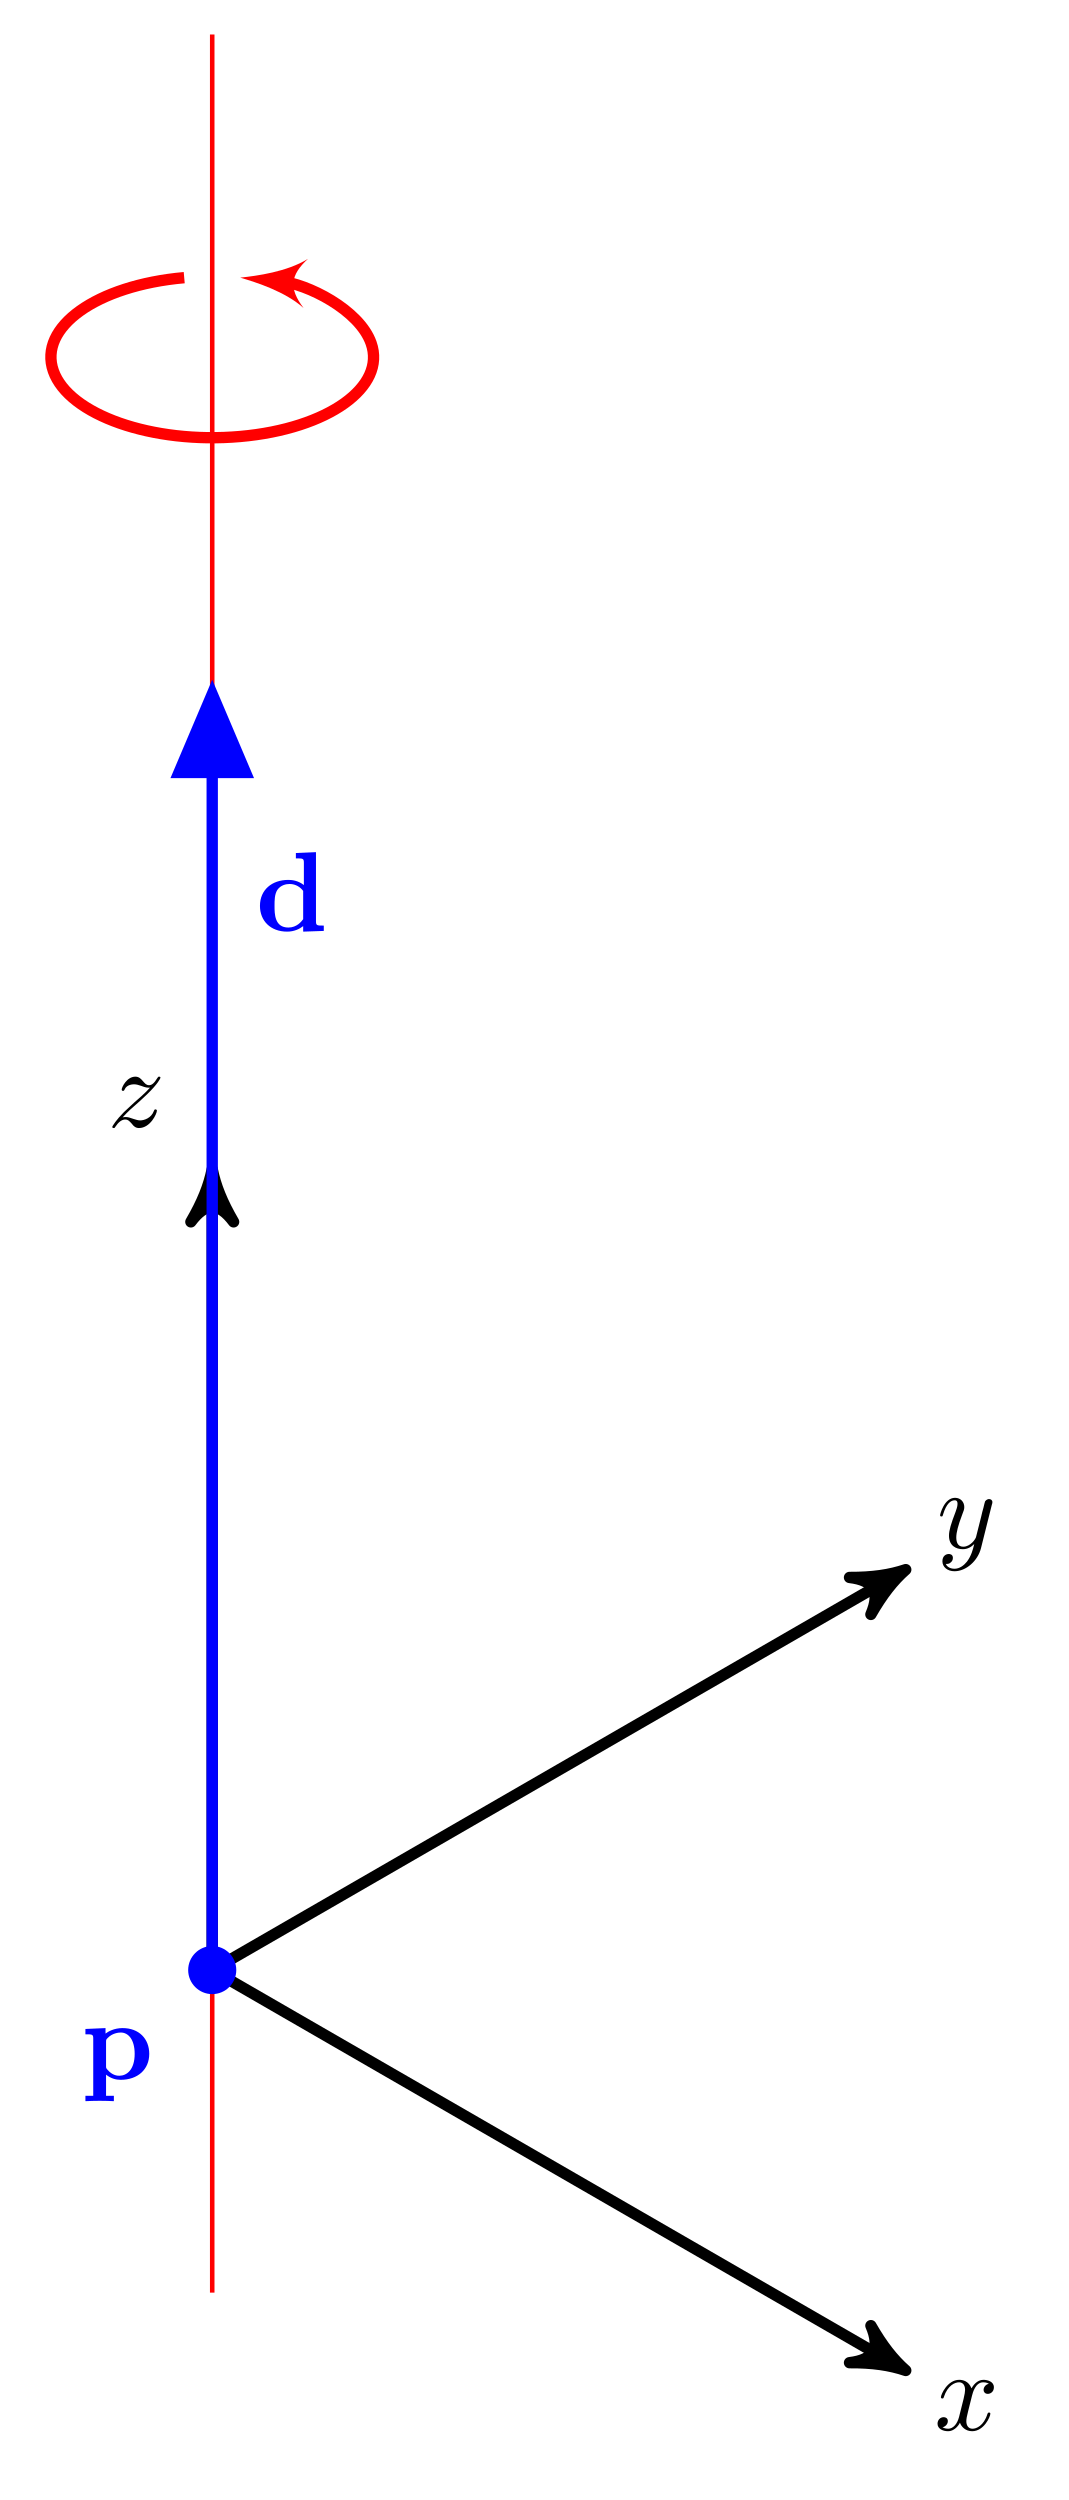
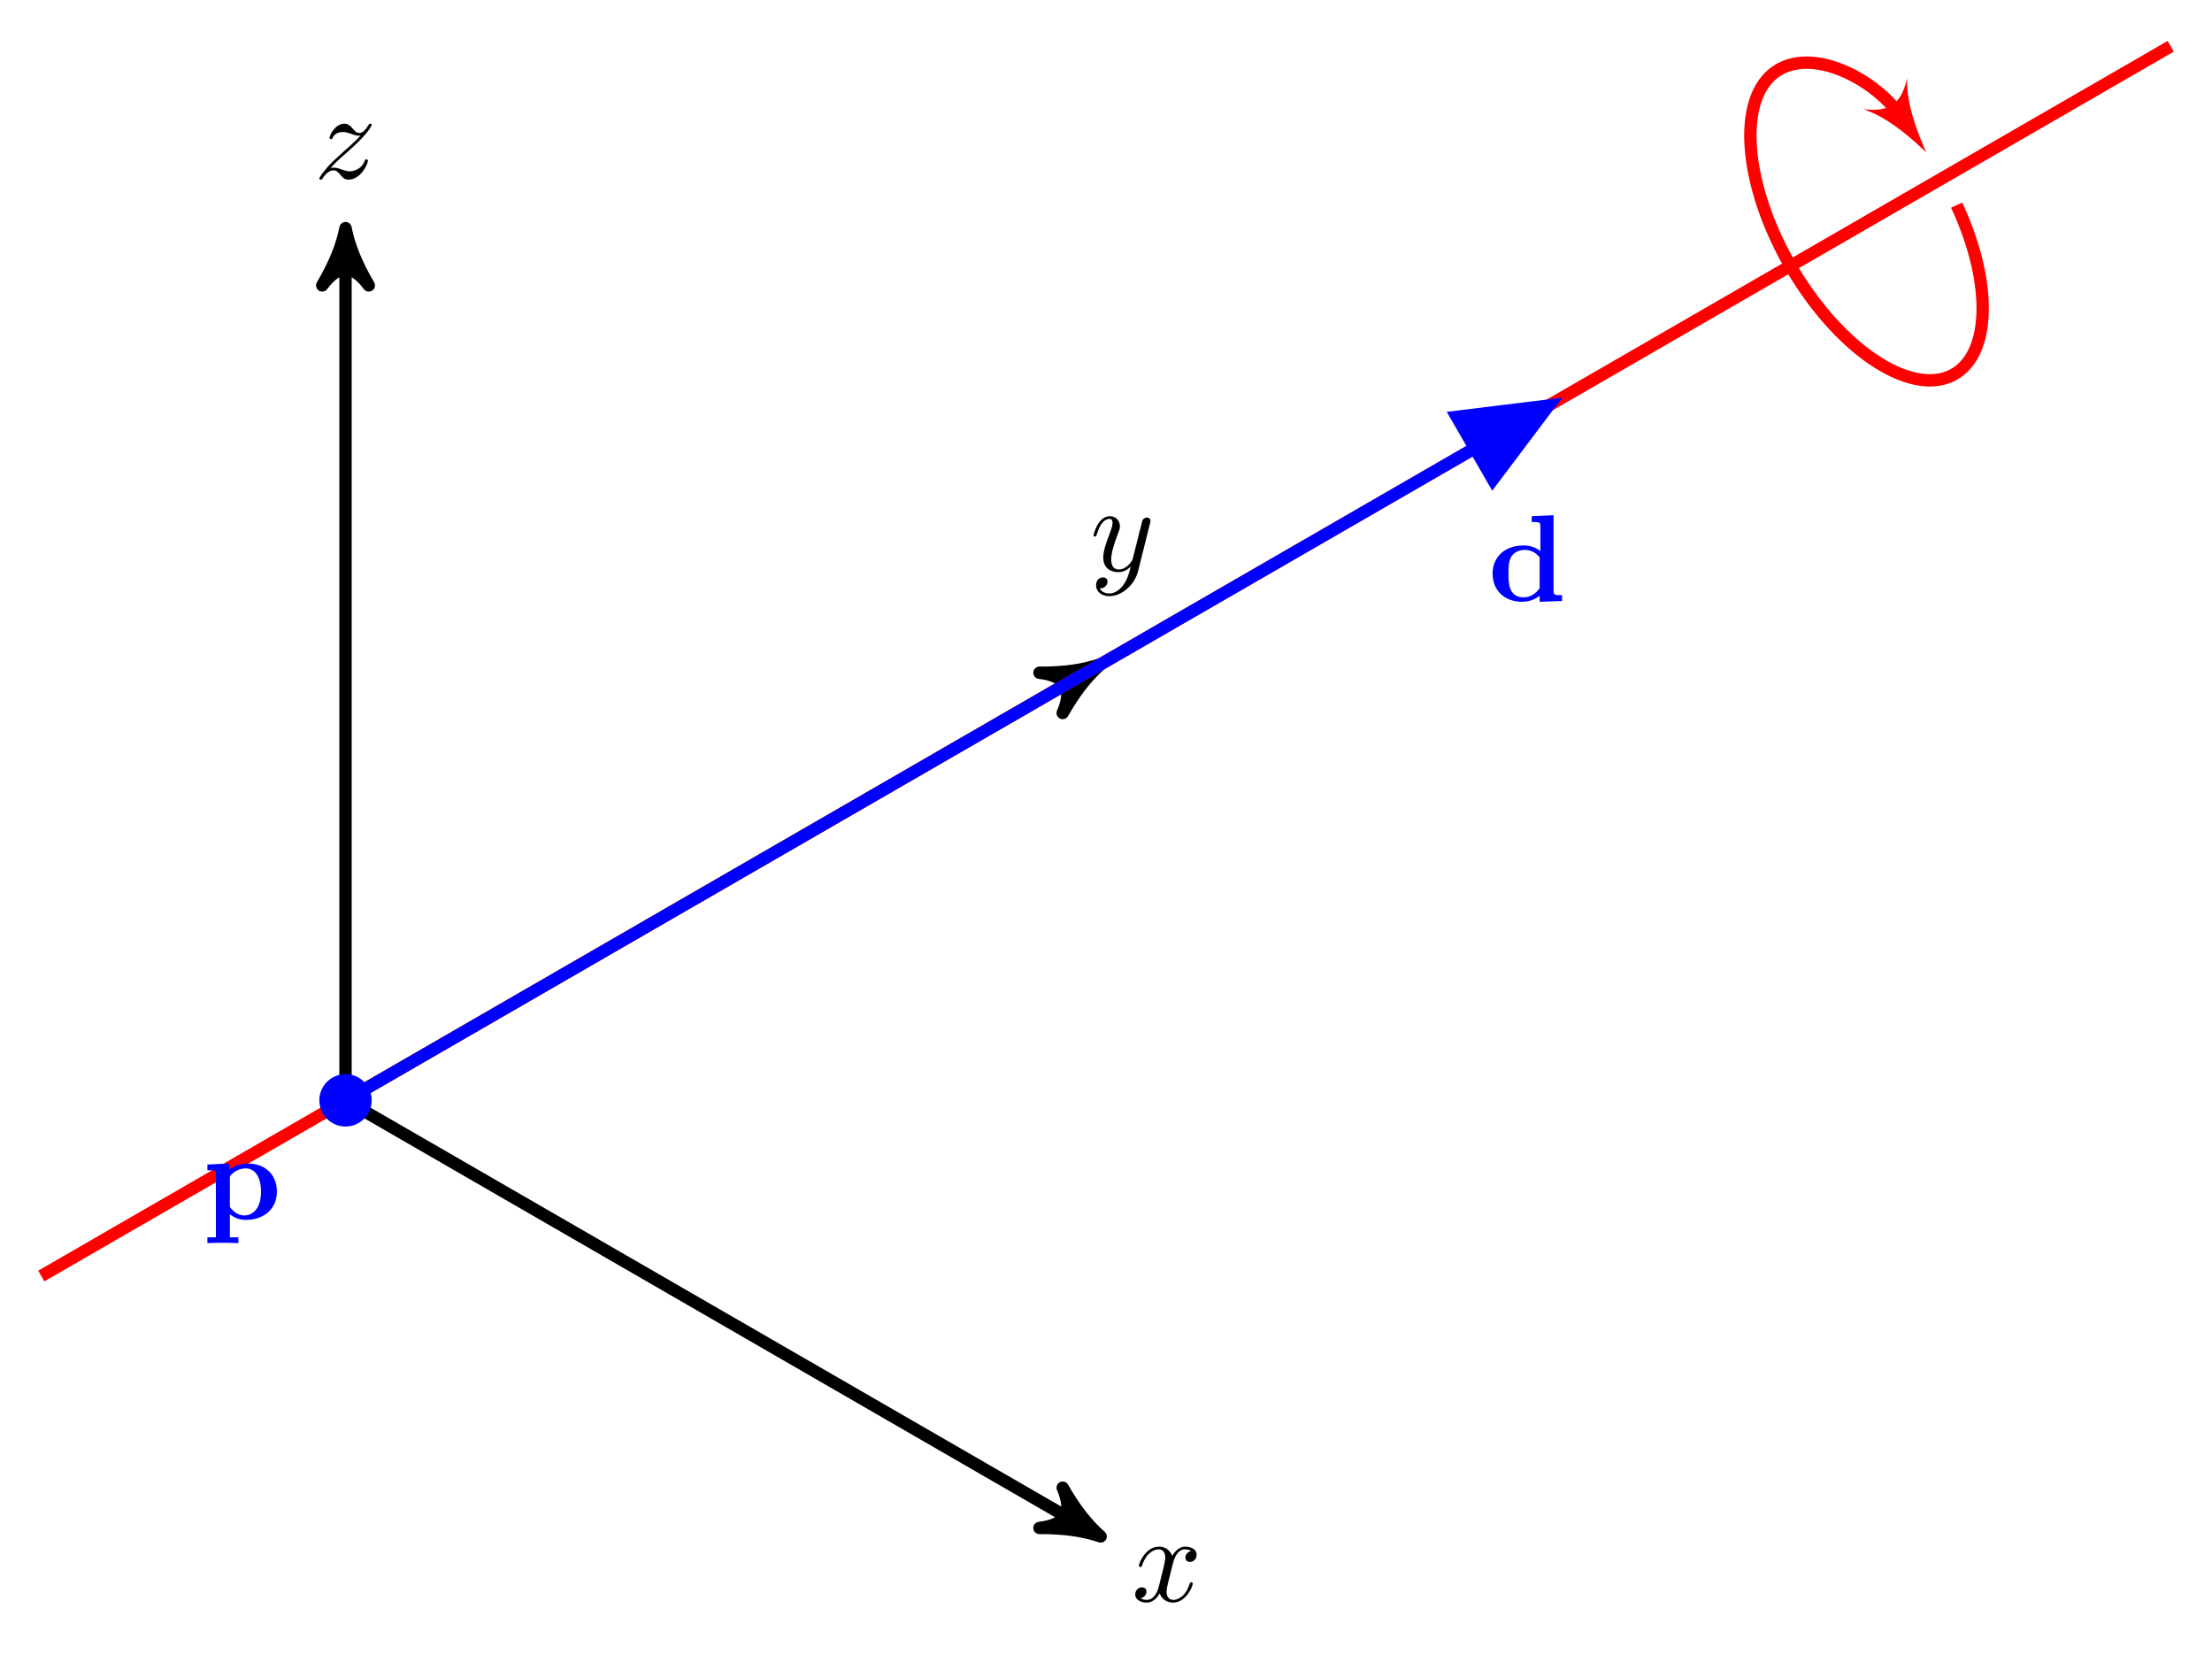
- <svg xmlns="http://www.w3.org/2000/svg" xmlns:xlink="http://www.w3.org/1999/xlink" width="93.933pt" height="219.679pt" viewBox="0 0 93.933 219.679" version="1.1">
+ <svg xmlns="http://www.w3.org/2000/svg" xmlns:xlink="http://www.w3.org/1999/xlink" width="178.507pt" height="135.342pt" viewBox="0 0 178.507 135.342" version="1.1">
  <defs>
    <g>
      <symbol overflow="visible" id="glyph0-0">
        <path style="stroke:none;" d="" />
      </symbol>
      <symbol overflow="visible" id="glyph0-1">
        <path style="stroke:none;" d="M 3.328 -3.016 C 3.391 -3.266 3.625 -4.188 4.312 -4.188 C 4.359 -4.188 4.609 -4.188 4.812 -4.062 C 4.531 -4 4.344 -3.766 4.344 -3.516 C 4.344 -3.359 4.453 -3.172 4.719 -3.172 C 4.938 -3.172 5.25 -3.344 5.25 -3.75 C 5.25 -4.266 4.672 -4.406 4.328 -4.406 C 3.75 -4.406 3.406 -3.875 3.281 -3.656 C 3.031 -4.312 2.5 -4.406 2.203 -4.406 C 1.172 -4.406 0.594 -3.125 0.594 -2.875 C 0.594 -2.766 0.703 -2.766 0.719 -2.766 C 0.797 -2.766 0.828 -2.797 0.844 -2.875 C 1.188 -3.938 1.844 -4.188 2.188 -4.188 C 2.375 -4.188 2.719 -4.094 2.719 -3.516 C 2.719 -3.203 2.547 -2.547 2.188 -1.141 C 2.031 -0.531 1.672 -0.109 1.234 -0.109 C 1.172 -0.109 0.953 -0.109 0.734 -0.234 C 0.984 -0.297 1.203 -0.5 1.203 -0.781 C 1.203 -1.047 0.984 -1.125 0.844 -1.125 C 0.531 -1.125 0.297 -0.875 0.297 -0.547 C 0.297 -0.094 0.781 0.109 1.219 0.109 C 1.891 0.109 2.25 -0.594 2.266 -0.641 C 2.391 -0.281 2.75 0.109 3.344 0.109 C 4.375 0.109 4.938 -1.172 4.938 -1.422 C 4.938 -1.531 4.859 -1.531 4.828 -1.531 C 4.734 -1.531 4.719 -1.484 4.688 -1.422 C 4.359 -0.344 3.688 -0.109 3.375 -0.109 C 2.984 -0.109 2.828 -0.422 2.828 -0.766 C 2.828 -0.984 2.875 -1.203 2.984 -1.641 Z M 3.328 -3.016 " />
      </symbol>
      <symbol overflow="visible" id="glyph0-2">
        <path style="stroke:none;" d="M 4.844 -3.797 C 4.891 -3.938 4.891 -3.953 4.891 -4.031 C 4.891 -4.203 4.75 -4.297 4.594 -4.297 C 4.5 -4.297 4.344 -4.234 4.25 -4.094 C 4.234 -4.031 4.141 -3.734 4.109 -3.547 C 4.031 -3.297 3.969 -3.016 3.906 -2.75 L 3.453 -0.953 C 3.422 -0.812 2.984 -0.109 2.328 -0.109 C 1.828 -0.109 1.719 -0.547 1.719 -0.922 C 1.719 -1.375 1.891 -2 2.219 -2.875 C 2.375 -3.281 2.422 -3.391 2.422 -3.594 C 2.422 -4.031 2.109 -4.406 1.609 -4.406 C 0.656 -4.406 0.297 -2.953 0.297 -2.875 C 0.297 -2.766 0.391 -2.766 0.406 -2.766 C 0.516 -2.766 0.516 -2.797 0.562 -2.953 C 0.844 -3.891 1.234 -4.188 1.578 -4.188 C 1.656 -4.188 1.828 -4.188 1.828 -3.875 C 1.828 -3.625 1.719 -3.359 1.656 -3.172 C 1.25 -2.109 1.078 -1.547 1.078 -1.078 C 1.078 -0.188 1.703 0.109 2.297 0.109 C 2.688 0.109 3.016 -0.062 3.297 -0.344 C 3.172 0.172 3.047 0.672 2.656 1.203 C 2.391 1.531 2.016 1.828 1.562 1.828 C 1.422 1.828 0.969 1.797 0.797 1.406 C 0.953 1.406 1.094 1.406 1.219 1.281 C 1.328 1.203 1.422 1.062 1.422 0.875 C 1.422 0.562 1.156 0.531 1.062 0.531 C 0.828 0.531 0.5 0.688 0.5 1.172 C 0.5 1.672 0.938 2.047 1.562 2.047 C 2.578 2.047 3.609 1.141 3.891 0.016 Z M 4.844 -3.797 " />
      </symbol>
      <symbol overflow="visible" id="glyph0-3">
        <path style="stroke:none;" d="M 1.328 -0.828 C 1.859 -1.406 2.156 -1.656 2.516 -1.969 C 2.516 -1.969 3.125 -2.5 3.484 -2.859 C 4.438 -3.781 4.656 -4.266 4.656 -4.312 C 4.656 -4.406 4.562 -4.406 4.547 -4.406 C 4.469 -4.406 4.453 -4.391 4.391 -4.297 C 4.094 -3.812 3.891 -3.656 3.656 -3.656 C 3.406 -3.656 3.297 -3.812 3.141 -3.984 C 2.953 -4.203 2.781 -4.406 2.453 -4.406 C 1.703 -4.406 1.25 -3.484 1.25 -3.266 C 1.25 -3.219 1.281 -3.156 1.359 -3.156 C 1.453 -3.156 1.469 -3.203 1.5 -3.266 C 1.688 -3.734 2.266 -3.734 2.344 -3.734 C 2.547 -3.734 2.734 -3.672 2.969 -3.594 C 3.375 -3.438 3.484 -3.438 3.734 -3.438 C 3.375 -3.016 2.547 -2.297 2.359 -2.141 L 1.453 -1.297 C 0.781 -0.625 0.422 -0.062 0.422 0.016 C 0.422 0.109 0.531 0.109 0.547 0.109 C 0.625 0.109 0.641 0.094 0.703 -0.016 C 0.938 -0.375 1.234 -0.641 1.562 -0.641 C 1.781 -0.641 1.891 -0.547 2.141 -0.266 C 2.297 -0.047 2.484 0.109 2.766 0.109 C 3.766 0.109 4.344 -1.156 4.344 -1.422 C 4.344 -1.469 4.297 -1.531 4.219 -1.531 C 4.125 -1.531 4.109 -1.469 4.078 -1.391 C 3.844 -0.75 3.203 -0.562 2.875 -0.562 C 2.688 -0.562 2.5 -0.625 2.297 -0.688 C 1.953 -0.812 1.797 -0.859 1.594 -0.859 C 1.578 -0.859 1.422 -0.859 1.328 -0.828 Z M 1.328 -0.828 " />
      </symbol>
      <symbol overflow="visible" id="glyph1-0">
        <path style="stroke:none;" d="" />
      </symbol>
      <symbol overflow="visible" id="glyph1-1">
        <path style="stroke:none;" d="M 4.172 -0.422 L 4.172 0.062 L 5.984 0 L 5.984 -0.469 C 5.375 -0.469 5.297 -0.469 5.297 -0.859 L 5.297 -6.922 L 3.531 -6.844 L 3.531 -6.375 C 4.156 -6.375 4.234 -6.375 4.234 -5.984 L 4.234 -4.031 C 3.734 -4.422 3.203 -4.484 2.875 -4.484 C 1.422 -4.484 0.375 -3.609 0.375 -2.203 C 0.375 -0.891 1.297 0.062 2.766 0.062 C 3.375 0.062 3.859 -0.172 4.172 -0.422 Z M 4.172 -3.516 L 4.172 -1.031 C 4.031 -0.844 3.625 -0.297 2.875 -0.297 C 1.656 -0.297 1.656 -1.5 1.656 -2.203 C 1.656 -2.688 1.656 -3.219 1.906 -3.609 C 2.203 -4.031 2.672 -4.125 2.984 -4.125 C 3.547 -4.125 3.953 -3.812 4.172 -3.516 Z M 4.172 -3.516 " />
      </symbol>
      <symbol overflow="visible" id="glyph1-2">
        <path style="stroke:none;" d="M 2.188 -3.281 C 2.188 -3.469 2.203 -3.484 2.344 -3.625 C 2.734 -4.031 3.266 -4.094 3.484 -4.094 C 4.141 -4.094 4.703 -3.484 4.703 -2.219 C 4.703 -0.812 4 -0.297 3.359 -0.297 C 3.219 -0.297 2.75 -0.297 2.297 -0.844 C 2.188 -0.969 2.188 -0.984 2.188 -1.172 Z M 2.188 -0.391 C 2.625 -0.047 3.062 0.062 3.469 0.062 C 4.969 0.062 5.984 -0.844 5.984 -2.219 C 5.984 -3.547 5.078 -4.484 3.641 -4.484 C 2.891 -4.484 2.359 -4.172 2.141 -4 L 2.141 -4.484 L 0.375 -4.406 L 0.375 -3.938 C 0.984 -3.938 1.062 -3.938 1.062 -3.562 L 1.062 1.469 L 0.375 1.469 L 0.375 1.938 C 0.641 1.922 1.25 1.906 1.625 1.906 C 2.016 1.906 2.609 1.922 2.875 1.938 L 2.875 1.469 L 2.188 1.469 Z M 2.188 -0.391 " />
      </symbol>
    </g>
    <clipPath id="clip1">
-       <path d="M 4 159 L 93 159 L 93 219.68 L 4 219.68 Z M 4 159 " />
+       <path d="M 13 74 L 102 74 L 102 135.344 L 13 135.344 Z M 13 74 " />
+     </clipPath>
+     <clipPath id="clip2">
+       <path d="M 0 0 L 178.508 0 L 178.508 118 L 0 118 Z M 0 0 " />
    </clipPath>
  </defs>
  <g id="surface1">
    <g clip-path="url(#clip1)" clip-rule="nonzero">
-       <path style="fill:none;stroke-width:0.996;stroke-linecap:butt;stroke-linejoin:miter;stroke:rgb(0%,0%,0%);stroke-opacity:1;stroke-miterlimit:10;" d="M -0.002 -0.001 L 59.94 -34.607 " transform="matrix(1,0,0,-1,18.65,173.112)" />
+       <path style="fill:none;stroke-width:0.996;stroke-linecap:butt;stroke-linejoin:miter;stroke:rgb(0%,0%,0%);stroke-opacity:1;stroke-miterlimit:10;" d="M 0.001 0.002 L 59.942 -34.608 " transform="matrix(1,0,0,-1,27.882,88.775)" />
    </g>
-     <path style="fill-rule:nonzero;fill:rgb(0%,0%,0%);fill-opacity:1;stroke-width:0.996;stroke-linecap:butt;stroke-linejoin:round;stroke:rgb(0%,0%,0%);stroke-opacity:1;stroke-miterlimit:10;" d="M 1.155 -0.001 C -0.289 0.288 -1.733 0.867 -3.466 1.878 C -1.733 0.578 -1.734 -0.577 -3.467 -1.88 C -1.734 -0.866 -0.289 -0.289 1.155 -0.001 Z M 1.155 -0.001 " transform="matrix(0.86601,0.49998,0.49998,-0.86601,78.59055,207.7186)" />
+     <path style="fill-rule:nonzero;fill:rgb(0%,0%,0%);fill-opacity:1;stroke-width:0.996;stroke-linecap:butt;stroke-linejoin:round;stroke:rgb(0%,0%,0%);stroke-opacity:1;stroke-miterlimit:10;" d="M 1.157 -0.001 C -0.287 0.289 -1.733 0.865 -3.467 1.876 C -1.734 0.576 -1.734 -0.579 -3.466 -1.876 C -1.735 -0.867 -0.287 -0.289 1.157 -0.001 Z M 1.157 -0.001 " transform="matrix(0.86601,0.49998,0.49998,-0.86601,87.82255,123.3816)" />
    <g style="fill:rgb(0%,0%,0%);fill-opacity:1;">
-       <use xlink:href="#glyph0-1" x="82.085" y="213.525" />
+       <use xlink:href="#glyph0-1" x="91.316" y="129.188" />
    </g>
-     <path style="fill:none;stroke-width:0.996;stroke-linecap:butt;stroke-linejoin:miter;stroke:rgb(0%,0%,0%);stroke-opacity:1;stroke-miterlimit:10;" d="M -0.002 -0.001 L 59.94 34.608 " transform="matrix(1,0,0,-1,18.65,173.112)" />
-     <path style="fill-rule:nonzero;fill:rgb(0%,0%,0%);fill-opacity:1;stroke-width:0.996;stroke-linecap:butt;stroke-linejoin:round;stroke:rgb(0%,0%,0%);stroke-opacity:1;stroke-miterlimit:10;" d="M 1.155 0.002 C -0.289 0.29 -1.733 0.867 -3.468 1.878 C -1.733 0.578 -1.732 -0.577 -3.466 -1.876 C -1.732 -0.866 -0.288 -0.287 1.155 0.002 Z M 1.155 0.002 " transform="matrix(0.86601,-0.49998,-0.49998,-0.86601,78.59055,138.5054)" />
+     <path style="fill:none;stroke-width:0.996;stroke-linecap:butt;stroke-linejoin:miter;stroke:rgb(0%,0%,0%);stroke-opacity:1;stroke-miterlimit:10;" d="M 0.001 0.002 L 59.942 34.607 " transform="matrix(1,0,0,-1,27.882,88.775)" />
+     <path style="fill-rule:nonzero;fill:rgb(0%,0%,0%);fill-opacity:1;stroke-width:0.996;stroke-linecap:butt;stroke-linejoin:round;stroke:rgb(0%,0%,0%);stroke-opacity:1;stroke-miterlimit:10;" d="M 1.157 0 C -0.287 0.288 -1.735 0.867 -3.466 1.876 C -1.735 0.578 -1.734 -0.577 -3.468 -1.877 C -1.734 -0.866 -0.287 -0.289 1.157 0 Z M 1.157 0 " transform="matrix(0.86601,-0.49998,-0.49998,-0.86601,87.82255,54.16839)" />
    <g style="fill:rgb(0%,0%,0%);fill-opacity:1;">
-       <use xlink:href="#glyph0-2" x="82.311" y="136.021" />
+       <use xlink:href="#glyph0-2" x="87.954" y="46.053" />
    </g>
-     <path style="fill:none;stroke-width:0.996;stroke-linecap:butt;stroke-linejoin:miter;stroke:rgb(0%,0%,0%);stroke-opacity:1;stroke-miterlimit:10;" d="M -0.002 -0.001 L -0.002 69.214 " transform="matrix(1,0,0,-1,18.65,173.112)" />
-     <path style="fill-rule:nonzero;fill:rgb(0%,0%,0%);fill-opacity:1;stroke-width:0.996;stroke-linecap:butt;stroke-linejoin:round;stroke:rgb(0%,0%,0%);stroke-opacity:1;stroke-miterlimit:10;" d="M 1.157 0.002 C -0.289 0.291 -1.734 0.865 -3.468 1.877 C -1.734 0.58 -1.734 -0.577 -3.468 -1.877 C -1.734 -0.866 -0.289 -0.287 1.157 0.002 Z M 1.157 0.002 " transform="matrix(0,-1,-1,0,18.65,103.8988)" />
+     <path style="fill:none;stroke-width:0.996;stroke-linecap:butt;stroke-linejoin:miter;stroke:rgb(0%,0%,0%);stroke-opacity:1;stroke-miterlimit:10;" d="M 0.001 0.002 L 0.001 69.213 " transform="matrix(1,0,0,-1,27.882,88.775)" />
+     <path style="fill-rule:nonzero;fill:rgb(0%,0%,0%);fill-opacity:1;stroke-width:0.996;stroke-linecap:butt;stroke-linejoin:round;stroke:rgb(0%,0%,0%);stroke-opacity:1;stroke-miterlimit:10;" d="M 1.156 -0.001 C -0.29 0.288 -1.735 0.866 -3.466 1.878 C -1.735 0.577 -1.735 -0.579 -3.466 -1.88 C -1.735 -0.868 -0.29 -0.29 1.156 -0.001 Z M 1.156 -0.001 " transform="matrix(0,-1,-1,0,27.882,19.56182)" />
    <g style="fill:rgb(0%,0%,0%);fill-opacity:1;">
-       <use xlink:href="#glyph0-3" x="9.444" y="99.014" />
+       <use xlink:href="#glyph0-3" x="25.346" y="14.385" />
    </g>
-     <path style="fill:none;stroke-width:0.399;stroke-linecap:butt;stroke-linejoin:miter;stroke:rgb(100%,0%,0%);stroke-opacity:1;stroke-miterlimit:10;" d="M -0.002 -28.345 L -0.002 170.081 " transform="matrix(1,0,0,-1,18.65,173.112)" />
-     <path style="fill:none;stroke-width:0.996;stroke-linecap:butt;stroke-linejoin:miter;stroke:rgb(0%,0%,100%);stroke-opacity:1;stroke-miterlimit:10;" d="M -0.002 -0.001 L -0.002 111.737 " transform="matrix(1,0,0,-1,18.65,173.112)" />
-     <path style="fill-rule:nonzero;fill:rgb(0%,0%,100%);fill-opacity:1;stroke-width:0.996;stroke-linecap:butt;stroke-linejoin:miter;stroke:rgb(0%,0%,100%);stroke-opacity:1;stroke-miterlimit:10;" d="M -6.505 2.92 L 0.374 0.002 L -6.505 -2.92 Z M -6.505 2.92 " transform="matrix(0,-1,-1,0,18.65,61.37361)" />
+     <g clip-path="url(#clip2)" clip-rule="nonzero">
+       <path style="fill:none;stroke-width:0.996;stroke-linecap:butt;stroke-linejoin:miter;stroke:rgb(100%,0%,0%);stroke-opacity:1;stroke-miterlimit:10;" d="M -24.55 -14.174 L 147.294 85.041 " transform="matrix(1,0,0,-1,27.882,88.775)" />
+     </g>
+     <path style="fill:none;stroke-width:0.996;stroke-linecap:butt;stroke-linejoin:miter;stroke:rgb(0%,0%,100%);stroke-opacity:1;stroke-miterlimit:10;" d="M 0.001 0.002 L 96.77 55.869 " transform="matrix(1,0,0,-1,27.882,88.775)" />
+     <path style="fill-rule:nonzero;fill:rgb(0%,0%,100%);fill-opacity:1;stroke-width:0.996;stroke-linecap:butt;stroke-linejoin:miter;stroke:rgb(0%,0%,100%);stroke-opacity:1;stroke-miterlimit:10;" d="M -6.504 2.92 L 0.372 0.001 L -6.506 -2.92 Z M -6.504 2.92 " transform="matrix(0.86601,-0.49998,-0.49998,-0.86601,124.6506,32.9058)" />
    <g style="fill:rgb(0%,0%,100%);fill-opacity:1;">
-       <use xlink:href="#glyph1-1" x="22.468" y="81.802" />
+       <use xlink:href="#glyph1-1" x="120.075" y="48.489" />
    </g>
-     <path style="fill:none;stroke-width:0.996;stroke-linecap:butt;stroke-linejoin:miter;stroke:rgb(100%,0%,0%);stroke-opacity:1;stroke-miterlimit:10;" d="M -2.462 148.714 C -10.17 148.034 -15.318 144.358 -13.959 140.503 C -12.599 136.647 -5.248 134.077 2.459 134.757 C 10.17 135.436 15.319 139.112 13.959 142.964 C 12.924 145.897 8.327 148.194 5.916 148.409 " transform="matrix(1,0,0,-1,18.65,173.112)" />
-     <path style=" stroke:none;fill-rule:nonzero;fill:rgb(100%,0%,0%);fill-opacity:1;" d="M 21.109 24.398 C 22.523 24.812 25.062 25.617 26.676 27.066 C 25.379 25.355 25.48 24.203 27.059 22.746 C 25.215 23.891 22.574 24.238 21.109 24.398 Z M 21.109 24.398 " />
-     <path style=" stroke:none;fill-rule:nonzero;fill:rgb(0%,0%,100%);fill-opacity:1;" d="M 20.762 173.113 C 20.762 171.945 19.816 171 18.648 171 C 17.484 171 16.535 171.945 16.535 173.113 C 16.535 174.277 17.484 175.227 18.648 175.227 C 19.816 175.227 20.762 174.277 20.762 173.113 Z M 20.762 173.113 " />
+     <path style="fill:none;stroke-width:0.996;stroke-linecap:butt;stroke-linejoin:miter;stroke:rgb(100%,0%,0%);stroke-opacity:1;stroke-miterlimit:10;" d="M 125.567 79.326 C 123.118 82.826 117.36 85.443 114.7 82.341 C 112.044 79.236 113.489 71.584 117.93 65.248 C 122.376 58.908 128.134 56.291 130.79 59.392 C 132.813 61.755 132.505 66.884 130.02 72.224 " transform="matrix(1,0,0,-1,27.882,88.775)" />
+     <path style=" stroke:none;fill-rule:nonzero;fill:rgb(100%,0%,0%);fill-opacity:1;" d="M 155.441 12.289 C 154.848 10.938 153.828 8.477 153.898 6.312 C 153.426 8.406 152.48 9.07 150.352 8.801 C 152.41 9.473 154.375 11.27 155.441 12.289 Z M 155.441 12.289 " />
+     <path style=" stroke:none;fill-rule:nonzero;fill:rgb(0%,0%,100%);fill-opacity:1;" d="M 29.996 88.773 C 29.996 87.609 29.051 86.66 27.883 86.66 C 26.715 86.66 25.77 87.609 25.77 88.773 C 25.77 89.941 26.715 90.887 27.883 90.887 C 29.051 90.887 29.996 89.941 29.996 88.773 Z M 29.996 88.773 " />
    <g style="fill:rgb(0%,0%,100%);fill-opacity:1;">
-       <use xlink:href="#glyph1-2" x="7.131" y="182.695" />
+       <use xlink:href="#glyph1-2" x="16.362" y="98.357" />
    </g>
  </g>
</svg>
